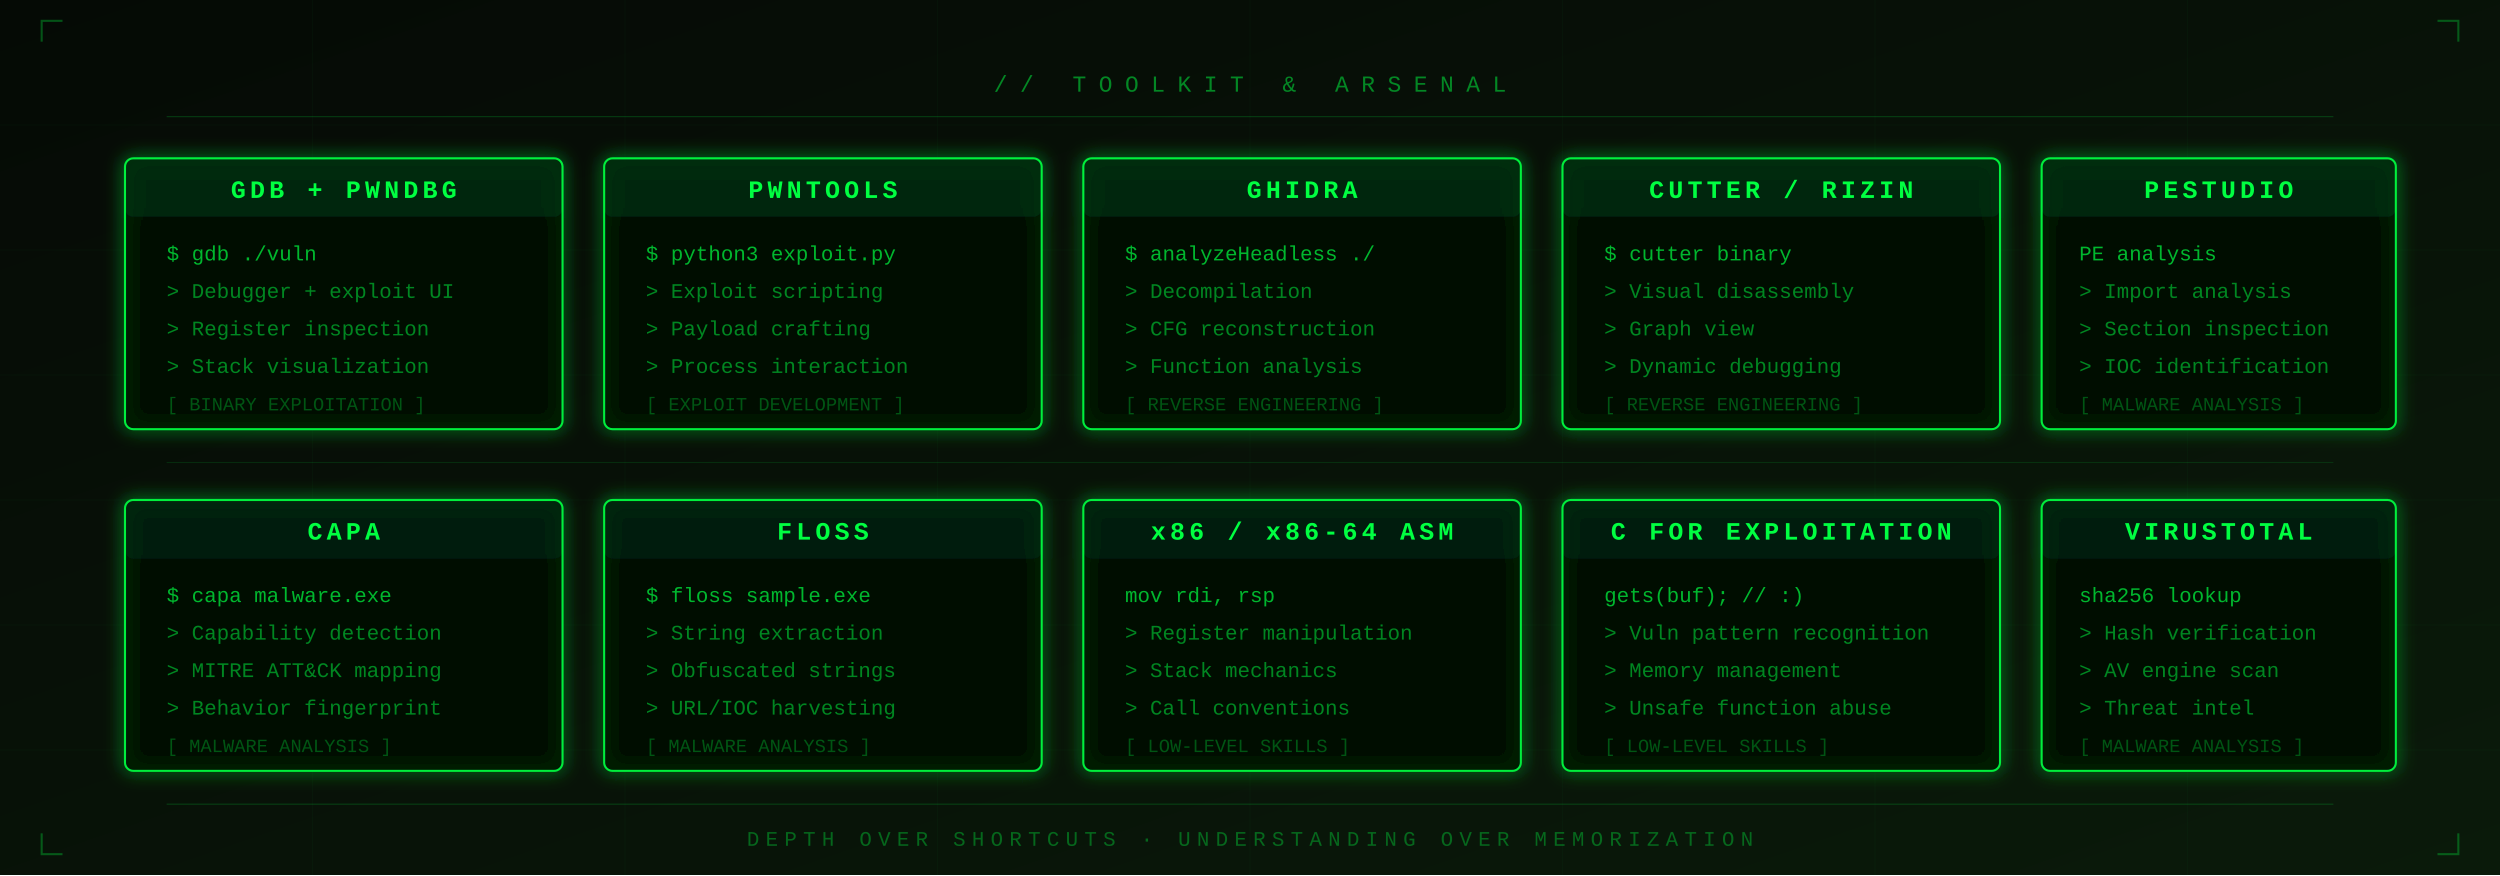
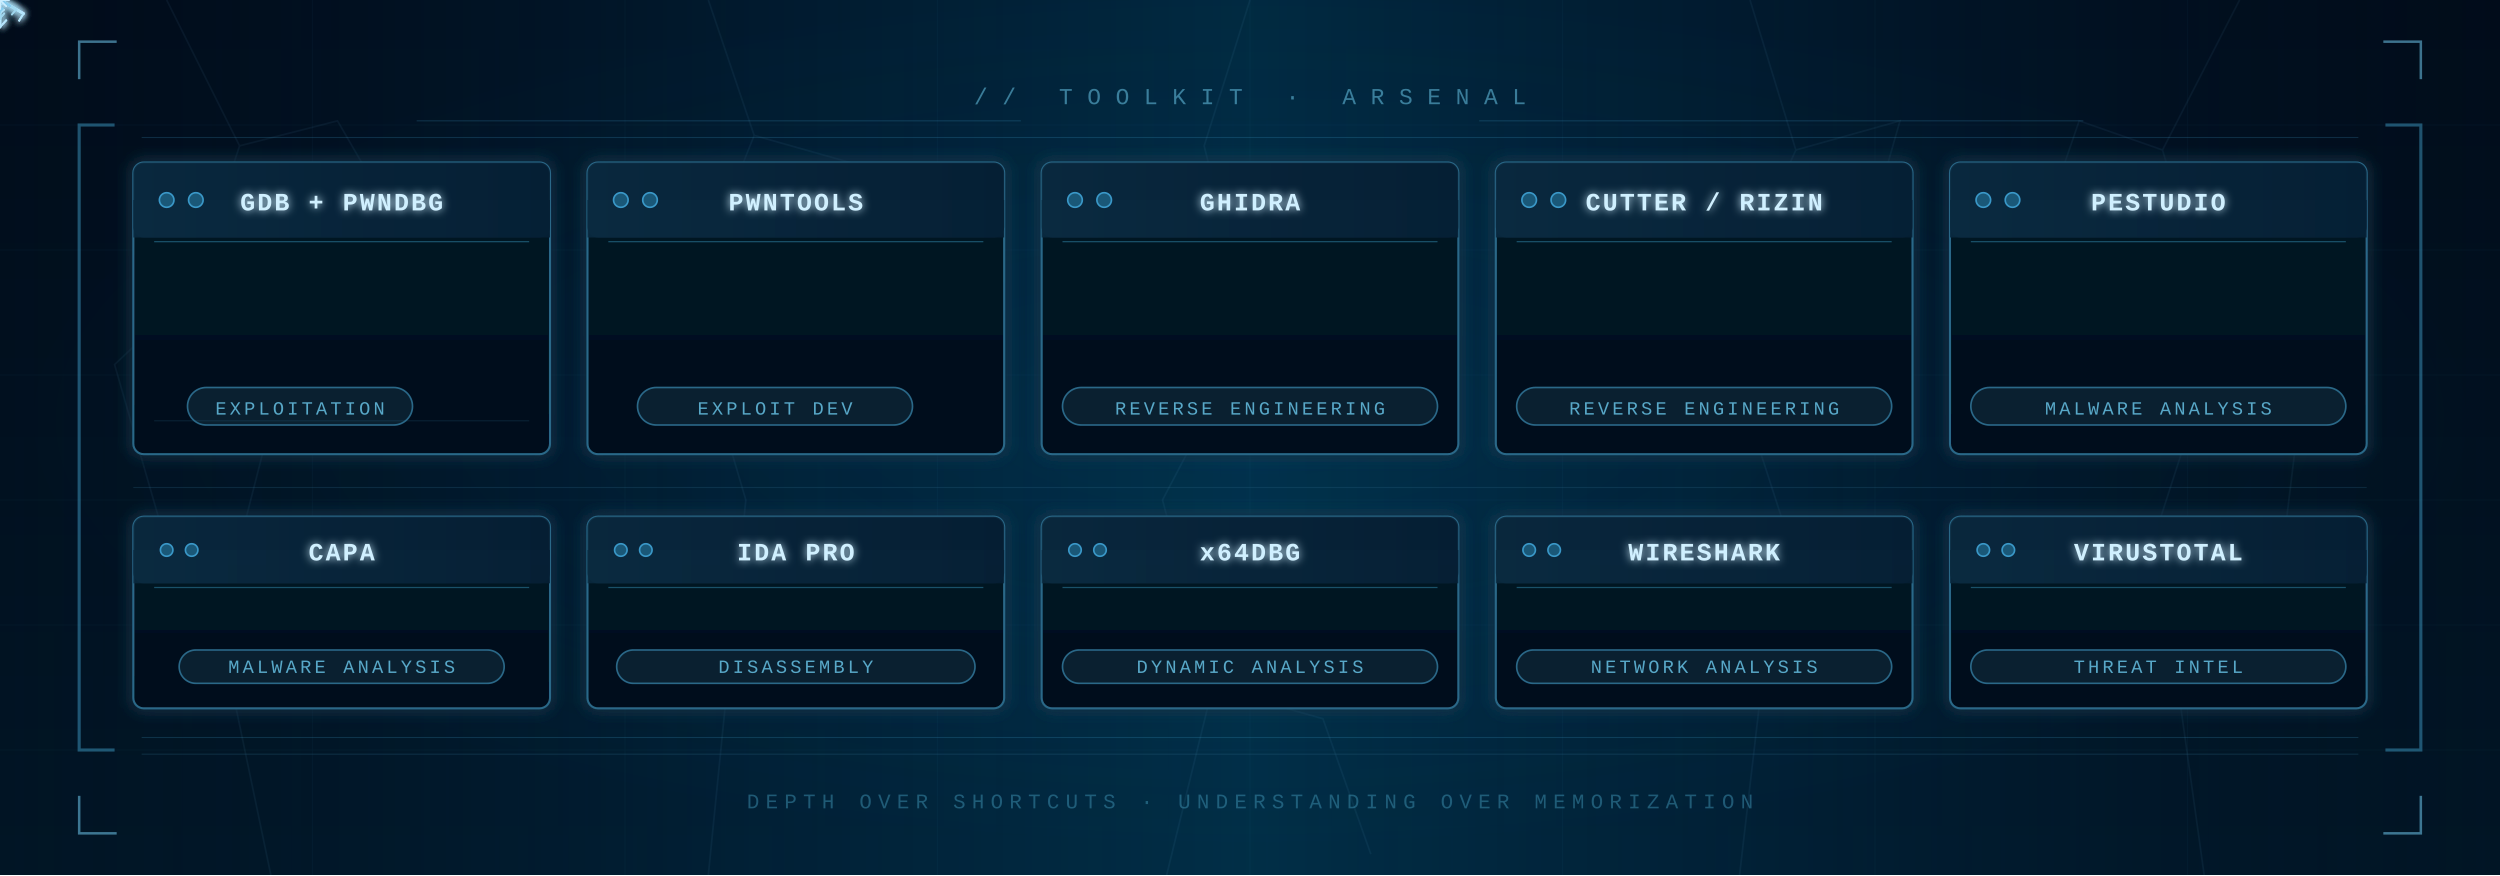
- <svg xmlns="http://www.w3.org/2000/svg" viewBox="0 0 1200 420" width="1200" height="420">
+ <svg xmlns="http://www.w3.org/2000/svg" xmlns:xlink="http://www.w3.org/1999/xlink" viewBox="0 0 1200 420" width="1200" height="420">
  <defs>
-     <linearGradient id="bg2" x1="0%" y1="0%" x2="100%" y2="100%">
-       <stop offset="0%" style="stop-color:#050a05;stop-opacity:1" />
-       <stop offset="100%" style="stop-color:#0a1a0a;stop-opacity:1" />
+     <linearGradient id="bg" x1="0" y1="0" x2="0" y2="1">
+       <stop offset="0%" stop-color="#010c1a" />
+       <stop offset="100%" stop-color="#011525" />
    </linearGradient>
-     <filter id="glow2">
-       <feGaussianBlur stdDeviation="2" result="blur" />
+     <linearGradient id="aurora-h" x1="0" y1="0" x2="1" y2="0">
+       <stop offset="0%" stop-color="#001830" stop-opacity="0" />
+       <stop offset="30%" stop-color="#003a5c" stop-opacity="0.3" />
+       <stop offset="50%" stop-color="#004d70" stop-opacity="0.45" />
+       <stop offset="70%" stop-color="#003a5c" stop-opacity="0.3" />
+       <stop offset="100%" stop-color="#001830" stop-opacity="0" />
+     </linearGradient>
+     <radialGradient id="center-glow" cx="50%" cy="48%" r="50%">
+       <stop offset="0%" stop-color="#0088cc" stop-opacity="0.07" />
+       <stop offset="100%" stop-color="#0088cc" stop-opacity="0" />
+     </radialGradient>
+     <linearGradient id="card-grad" x1="0" y1="0" x2="0" y2="1">
+       <stop offset="0%" stop-color="#051828" stop-opacity="1" />
+       <stop offset="100%" stop-color="#020d1a" stop-opacity="1" />
+     </linearGradient>
+     <linearGradient id="card-header" x1="0" y1="0" x2="1" y2="0">
+       <stop offset="0%" stop-color="#0a2a40" stop-opacity="1" />
+       <stop offset="100%" stop-color="#062035" stop-opacity="1" />
+     </linearGradient>
+     <filter id="glow-flake" x="-80%" y="-80%" width="260%" height="260%">
+       <feGaussianBlur in="SourceGraphic" stdDeviation="1.5" result="blur" />
      <feMerge>
        <feMergeNode in="blur" />
        <feMergeNode in="SourceGraphic" />
      </feMerge>
    </filter>
-     <filter id="boxglow">
-       <feGaussianBlur stdDeviation="4" result="blur" />
+     <filter id="card-glow" x="-8%" y="-8%" width="116%" height="116%">
+       <feGaussianBlur in="SourceGraphic" stdDeviation="3.5" result="blur" />
      <feMerge>
        <feMergeNode in="blur" />
        <feMergeNode in="SourceGraphic" />
      </feMerge>
    </filter>
+     <filter id="title-glow" x="-20%" y="-40%" width="140%" height="180%">
+       <feGaussianBlur in="SourceGraphic" stdDeviation="3" result="blur" />
+       <feMerge>
+         <feMergeNode in="blur" />
+         <feMergeNode in="SourceGraphic" />
+       </feMerge>
+     </filter>
+     <filter id="label-glow" x="-20%" y="-50%" width="140%" height="200%">
+       <feGaussianBlur in="SourceGraphic" stdDeviation="2" result="blur" />
+       <feMerge>
+         <feMergeNode in="blur" />
+         <feMergeNode in="SourceGraphic" />
+       </feMerge>
+     </filter>
+     <clipPath id="clip-canvas">
+       <rect width="1200" height="420" />
+     </clipPath>
+     <g id="flake-lg">
+       <line x1="0" y1="-13" x2="0" y2="13" stroke="#b8e8ff" stroke-width="1.2" stroke-linecap="round" />
+       <line x1="-11.3" y1="-6.5" x2="11.3" y2="6.5" stroke="#b8e8ff" stroke-width="1.2" stroke-linecap="round" />
+       <line x1="11.3" y1="-6.5" x2="-11.3" y2="6.5" stroke="#b8e8ff" stroke-width="1.2" stroke-linecap="round" />
+       <line x1="0" y1="-13" x2="-3.2" y2="-9.5" stroke="#b8e8ff" stroke-width="0.8" />
+       <line x1="0" y1="-13" x2="3.2" y2="-9.5" stroke="#b8e8ff" stroke-width="0.8" />
+       <line x1="0" y1="13" x2="-3.2" y2="9.5" stroke="#b8e8ff" stroke-width="0.8" />
+       <line x1="0" y1="13" x2="3.2" y2="9.5" stroke="#b8e8ff" stroke-width="0.8" />
+       <line x1="-11.3" y1="-6.5" x2="-9" y2="-10.2" stroke="#b8e8ff" stroke-width="0.8" />
+       <line x1="-11.3" y1="-6.5" x2="-7.5" y2="-4.5" stroke="#b8e8ff" stroke-width="0.8" />
+       <line x1="11.3" y1="-6.5" x2="9" y2="-10.2" stroke="#b8e8ff" stroke-width="0.8" />
+       <line x1="11.3" y1="-6.5" x2="7.5" y2="-4.5" stroke="#b8e8ff" stroke-width="0.8" />
+       <line x1="-11.3" y1="6.5" x2="-9" y2="10.2" stroke="#b8e8ff" stroke-width="0.8" />
+       <line x1="-11.3" y1="6.5" x2="-7.5" y2="4.5" stroke="#b8e8ff" stroke-width="0.8" />
+       <line x1="11.3" y1="6.5" x2="9" y2="10.2" stroke="#b8e8ff" stroke-width="0.8" />
+       <line x1="11.3" y1="6.5" x2="7.5" y2="4.5" stroke="#b8e8ff" stroke-width="0.8" />
+       <line x1="0" y1="-6.5" x2="-2.2" y2="-4.5" stroke="#b8e8ff" stroke-width="0.6" />
+       <line x1="0" y1="-6.5" x2="2.2" y2="-4.5" stroke="#b8e8ff" stroke-width="0.6" />
+       <line x1="0" y1="6.5" x2="-2.2" y2="4.5" stroke="#b8e8ff" stroke-width="0.6" />
+       <line x1="0" y1="6.5" x2="2.2" y2="4.5" stroke="#b8e8ff" stroke-width="0.6" />
+       <circle cx="0" cy="0" r="2.2" fill="#dff4ff" stroke="#b8e8ff" stroke-width="0.5" />
+     </g>
+     <g id="flake-md">
+       <line x1="0" y1="-9" x2="0" y2="9" stroke="#a0d8f0" stroke-width="1" stroke-linecap="round" />
+       <line x1="-7.8" y1="-4.5" x2="7.8" y2="4.5" stroke="#a0d8f0" stroke-width="1" stroke-linecap="round" />
+       <line x1="7.8" y1="-4.5" x2="-7.8" y2="4.5" stroke="#a0d8f0" stroke-width="1" stroke-linecap="round" />
+       <line x1="0" y1="-9" x2="-2.2" y2="-6.2" stroke="#a0d8f0" stroke-width="0.7" />
+       <line x1="0" y1="-9" x2="2.2" y2="-6.2" stroke="#a0d8f0" stroke-width="0.7" />
+       <line x1="0" y1="9" x2="-2.2" y2="6.2" stroke="#a0d8f0" stroke-width="0.7" />
+       <line x1="0" y1="9" x2="2.2" y2="6.2" stroke="#a0d8f0" stroke-width="0.7" />
+       <line x1="-7.8" y1="-4.5" x2="-5.5" y2="-7.2" stroke="#a0d8f0" stroke-width="0.7" />
+       <line x1="-7.8" y1="-4.5" x2="-5" y2="-2.5" stroke="#a0d8f0" stroke-width="0.7" />
+       <line x1="7.8" y1="-4.5" x2="5.5" y2="-7.2" stroke="#a0d8f0" stroke-width="0.7" />
+       <line x1="7.8" y1="-4.5" x2="5" y2="-2.5" stroke="#a0d8f0" stroke-width="0.7" />
+       <line x1="-7.8" y1="4.5" x2="-5.5" y2="7.2" stroke="#a0d8f0" stroke-width="0.7" />
+       <line x1="-7.8" y1="4.5" x2="-5" y2="2.5" stroke="#a0d8f0" stroke-width="0.7" />
+       <line x1="7.8" y1="4.5" x2="5.5" y2="7.2" stroke="#a0d8f0" stroke-width="0.7" />
+       <line x1="7.8" y1="4.5" x2="5" y2="2.5" stroke="#a0d8f0" stroke-width="0.7" />
+       <circle cx="0" cy="0" r="1.6" fill="#c8eeff" stroke="#a0d8f0" stroke-width="0.5" />
+     </g>
+     <g id="flake-sm">
+       <line x1="0" y1="-5.5" x2="0" y2="5.5" stroke="#88ccee" stroke-width="0.9" stroke-linecap="round" />
+       <line x1="-4.8" y1="-2.8" x2="4.8" y2="2.8" stroke="#88ccee" stroke-width="0.9" stroke-linecap="round" />
+       <line x1="4.8" y1="-2.8" x2="-4.8" y2="2.8" stroke="#88ccee" stroke-width="0.9" stroke-linecap="round" />
+       <line x1="0" y1="-5.5" x2="-1.5" y2="-3.8" stroke="#88ccee" stroke-width="0.6" />
+       <line x1="0" y1="-5.5" x2="1.5" y2="-3.8" stroke="#88ccee" stroke-width="0.6" />
+       <line x1="0" y1="5.5" x2="-1.5" y2="3.8" stroke="#88ccee" stroke-width="0.6" />
+       <line x1="0" y1="5.5" x2="1.5" y2="3.8" stroke="#88ccee" stroke-width="0.6" />
+       <circle cx="0" cy="0" r="1.1" fill="#b0deff" />
+     </g>
+     <g id="sparkle">
+       <line x1="0" y1="-4.5" x2="0" y2="4.5" stroke="#cceeff" stroke-width="0.8" />
+       <line x1="-4.5" y1="0" x2="4.5" y2="0" stroke="#cceeff" stroke-width="0.8" />
+       <line x1="-3.2" y1="-3.2" x2="3.2" y2="3.2" stroke="#cceeff" stroke-width="0.5" />
+       <line x1="3.2" y1="-3.2" x2="-3.2" y2="3.2" stroke="#cceeff" stroke-width="0.5" />
+     </g>
  </defs>
-   <rect width="1200" height="420" fill="url(#bg2)" />
-   <g stroke="#00ff41" stroke-width="0.3" opacity="0.04">
+   <rect width="1200" height="420" fill="url(#bg)" />
+   <rect width="1200" height="420" fill="url(#aurora-h)">
+     <animate attributeName="opacity" values="0.55;1;0.55" dur="7s" repeatCount="indefinite" />
+   </rect>
+   <rect width="1200" height="420" fill="url(#center-glow)" />
+   <g stroke="#3aa8d8" stroke-width="0.3" opacity="0.055">
    <line x1="0" y1="60" x2="1200" y2="60" />
    <line x1="0" y1="120" x2="1200" y2="120" />
    <line x1="0" y1="180" x2="1200" y2="180" />
    <line x1="0" y1="240" x2="1200" y2="240" />
    <line x1="0" y1="300" x2="1200" y2="300" />
    <line x1="0" y1="360" x2="1200" y2="360" />
    <line x1="150" y1="0" x2="150" y2="420" />
    <line x1="300" y1="0" x2="300" y2="420" />
    <line x1="450" y1="0" x2="450" y2="420" />
    <line x1="600" y1="0" x2="600" y2="420" />
    <line x1="750" y1="0" x2="750" y2="420" />
    <line x1="900" y1="0" x2="900" y2="420" />
    <line x1="1050" y1="0" x2="1050" y2="420" />
  </g>
-   <text x="600" y="44" text-anchor="middle" font-family="'Courier New', monospace" font-size="11" fill="#00ff41" opacity="0.5" letter-spacing="6">// TOOLKIT &amp; ARSENAL</text>
-   <line x1="80" y1="56" x2="1120" y2="56" stroke="#00ff41" stroke-width="0.5" opacity="0.2" />
-   <g filter="url(#boxglow)">
-     <rect x="60" y="76" width="210" height="130" rx="4" fill="#050a05" stroke="#00ff41" stroke-width="1" opacity="0.9" />
-     <rect x="60" y="76" width="210" height="28" rx="4" fill="#00ff41" opacity="0.12" />
-   </g>
-   <text x="165" y="95" text-anchor="middle" font-family="'Courier New', monospace" font-size="12" font-weight="bold" fill="#00ff41" letter-spacing="2">GDB + PWNDBG</text>
-   <text x="80" y="125" font-family="'Courier New', monospace" font-size="10" fill="#00ff41" opacity="0.7">$ gdb ./vuln</text>
-   <text x="80" y="143" font-family="'Courier New', monospace" font-size="10" fill="#00ff41" opacity="0.5">&gt; Debugger + exploit UI</text>
-   <text x="80" y="161" font-family="'Courier New', monospace" font-size="10" fill="#00ff41" opacity="0.5">&gt; Register inspection</text>
-   <text x="80" y="179" font-family="'Courier New', monospace" font-size="10" fill="#00ff41" opacity="0.5">&gt; Stack visualization</text>
-   <text x="80" y="197" font-family="'Courier New', monospace" font-size="9" fill="#00ff41" opacity="0.3">[ BINARY EXPLOITATION ]</text>
-   <g filter="url(#boxglow)">
-     <rect x="290" y="76" width="210" height="130" rx="4" fill="#050a05" stroke="#00ff41" stroke-width="1" opacity="0.9" />
-     <rect x="290" y="76" width="210" height="28" rx="4" fill="#00ff41" opacity="0.12" />
-   </g>
-   <text x="395" y="95" text-anchor="middle" font-family="'Courier New', monospace" font-size="12" font-weight="bold" fill="#00ff41" letter-spacing="2">PWNTOOLS</text>
-   <text x="310" y="125" font-family="'Courier New', monospace" font-size="10" fill="#00ff41" opacity="0.7">$ python3 exploit.py</text>
-   <text x="310" y="143" font-family="'Courier New', monospace" font-size="10" fill="#00ff41" opacity="0.5">&gt; Exploit scripting</text>
-   <text x="310" y="161" font-family="'Courier New', monospace" font-size="10" fill="#00ff41" opacity="0.5">&gt; Payload crafting</text>
-   <text x="310" y="179" font-family="'Courier New', monospace" font-size="10" fill="#00ff41" opacity="0.5">&gt; Process interaction</text>
-   <text x="310" y="197" font-family="'Courier New', monospace" font-size="9" fill="#00ff41" opacity="0.3">[ EXPLOIT DEVELOPMENT ]</text>
-   <g filter="url(#boxglow)">
-     <rect x="520" y="76" width="210" height="130" rx="4" fill="#050a05" stroke="#00ff41" stroke-width="1" opacity="0.9" />
-     <rect x="520" y="76" width="210" height="28" rx="4" fill="#00ff41" opacity="0.12" />
-   </g>
-   <text x="625" y="95" text-anchor="middle" font-family="'Courier New', monospace" font-size="12" font-weight="bold" fill="#00ff41" letter-spacing="2">GHIDRA</text>
-   <text x="540" y="125" font-family="'Courier New', monospace" font-size="10" fill="#00ff41" opacity="0.7">$ analyzeHeadless ./</text>
-   <text x="540" y="143" font-family="'Courier New', monospace" font-size="10" fill="#00ff41" opacity="0.5">&gt; Decompilation</text>
-   <text x="540" y="161" font-family="'Courier New', monospace" font-size="10" fill="#00ff41" opacity="0.5">&gt; CFG reconstruction</text>
-   <text x="540" y="179" font-family="'Courier New', monospace" font-size="10" fill="#00ff41" opacity="0.5">&gt; Function analysis</text>
-   <text x="540" y="197" font-family="'Courier New', monospace" font-size="9" fill="#00ff41" opacity="0.3">[ REVERSE ENGINEERING ]</text>
-   <g filter="url(#boxglow)">
-     <rect x="750" y="76" width="210" height="130" rx="4" fill="#050a05" stroke="#00ff41" stroke-width="1" opacity="0.9" />
-     <rect x="750" y="76" width="210" height="28" rx="4" fill="#00ff41" opacity="0.12" />
-   </g>
-   <text x="855" y="95" text-anchor="middle" font-family="'Courier New', monospace" font-size="12" font-weight="bold" fill="#00ff41" letter-spacing="2">CUTTER / RIZIN</text>
-   <text x="770" y="125" font-family="'Courier New', monospace" font-size="10" fill="#00ff41" opacity="0.7">$ cutter binary</text>
-   <text x="770" y="143" font-family="'Courier New', monospace" font-size="10" fill="#00ff41" opacity="0.5">&gt; Visual disassembly</text>
-   <text x="770" y="161" font-family="'Courier New', monospace" font-size="10" fill="#00ff41" opacity="0.5">&gt; Graph view</text>
-   <text x="770" y="179" font-family="'Courier New', monospace" font-size="10" fill="#00ff41" opacity="0.5">&gt; Dynamic debugging</text>
-   <text x="770" y="197" font-family="'Courier New', monospace" font-size="9" fill="#00ff41" opacity="0.3">[ REVERSE ENGINEERING ]</text>
-   <g filter="url(#boxglow)">
-     <rect x="980" y="76" width="170" height="130" rx="4" fill="#050a05" stroke="#00ff41" stroke-width="1" opacity="0.9" />
-     <rect x="980" y="76" width="170" height="28" rx="4" fill="#00ff41" opacity="0.12" />
-   </g>
-   <text x="1065" y="95" text-anchor="middle" font-family="'Courier New', monospace" font-size="12" font-weight="bold" fill="#00ff41" letter-spacing="2">PESTUDIO</text>
-   <text x="998" y="125" font-family="'Courier New', monospace" font-size="10" fill="#00ff41" opacity="0.7">PE analysis</text>
-   <text x="998" y="143" font-family="'Courier New', monospace" font-size="10" fill="#00ff41" opacity="0.5">&gt; Import analysis</text>
-   <text x="998" y="161" font-family="'Courier New', monospace" font-size="10" fill="#00ff41" opacity="0.5">&gt; Section inspection</text>
-   <text x="998" y="179" font-family="'Courier New', monospace" font-size="10" fill="#00ff41" opacity="0.5">&gt; IOC identification</text>
-   <text x="998" y="197" font-family="'Courier New', monospace" font-size="9" fill="#00ff41" opacity="0.3">[ MALWARE ANALYSIS ]</text>
-   <line x1="80" y1="222" x2="1120" y2="222" stroke="#00ff41" stroke-width="0.5" opacity="0.12" />
-   <g filter="url(#boxglow)">
-     <rect x="60" y="240" width="210" height="130" rx="4" fill="#050a05" stroke="#00ff41" stroke-width="1" opacity="0.9" />
-     <rect x="60" y="240" width="210" height="28" rx="4" fill="#00ff41" opacity="0.08" />
-   </g>
-   <text x="165" y="259" text-anchor="middle" font-family="'Courier New', monospace" font-size="12" font-weight="bold" fill="#00ff41" letter-spacing="2">CAPA</text>
-   <text x="80" y="289" font-family="'Courier New', monospace" font-size="10" fill="#00ff41" opacity="0.7">$ capa malware.exe</text>
-   <text x="80" y="307" font-family="'Courier New', monospace" font-size="10" fill="#00ff41" opacity="0.5">&gt; Capability detection</text>
-   <text x="80" y="325" font-family="'Courier New', monospace" font-size="10" fill="#00ff41" opacity="0.5">&gt; MITRE ATT&amp;CK mapping</text>
-   <text x="80" y="343" font-family="'Courier New', monospace" font-size="10" fill="#00ff41" opacity="0.5">&gt; Behavior fingerprint</text>
-   <text x="80" y="361" font-family="'Courier New', monospace" font-size="9" fill="#00ff41" opacity="0.3">[ MALWARE ANALYSIS ]</text>
-   <g filter="url(#boxglow)">
-     <rect x="290" y="240" width="210" height="130" rx="4" fill="#050a05" stroke="#00ff41" stroke-width="1" opacity="0.9" />
-     <rect x="290" y="240" width="210" height="28" rx="4" fill="#00ff41" opacity="0.08" />
-   </g>
-   <text x="395" y="259" text-anchor="middle" font-family="'Courier New', monospace" font-size="12" font-weight="bold" fill="#00ff41" letter-spacing="2">FLOSS</text>
-   <text x="310" y="289" font-family="'Courier New', monospace" font-size="10" fill="#00ff41" opacity="0.7">$ floss sample.exe</text>
-   <text x="310" y="307" font-family="'Courier New', monospace" font-size="10" fill="#00ff41" opacity="0.5">&gt; String extraction</text>
-   <text x="310" y="325" font-family="'Courier New', monospace" font-size="10" fill="#00ff41" opacity="0.5">&gt; Obfuscated strings</text>
-   <text x="310" y="343" font-family="'Courier New', monospace" font-size="10" fill="#00ff41" opacity="0.5">&gt; URL/IOC harvesting</text>
-   <text x="310" y="361" font-family="'Courier New', monospace" font-size="9" fill="#00ff41" opacity="0.3">[ MALWARE ANALYSIS ]</text>
-   <g filter="url(#boxglow)">
-     <rect x="520" y="240" width="210" height="130" rx="4" fill="#050a05" stroke="#00ff41" stroke-width="1" opacity="0.9" />
-     <rect x="520" y="240" width="210" height="28" rx="4" fill="#00ff41" opacity="0.08" />
-   </g>
-   <text x="625" y="259" text-anchor="middle" font-family="'Courier New', monospace" font-size="12" font-weight="bold" fill="#00ff41" letter-spacing="2">x86 / x86-64 ASM</text>
-   <text x="540" y="289" font-family="'Courier New', monospace" font-size="10" fill="#00ff41" opacity="0.7">mov rdi, rsp</text>
-   <text x="540" y="307" font-family="'Courier New', monospace" font-size="10" fill="#00ff41" opacity="0.5">&gt; Register manipulation</text>
-   <text x="540" y="325" font-family="'Courier New', monospace" font-size="10" fill="#00ff41" opacity="0.5">&gt; Stack mechanics</text>
-   <text x="540" y="343" font-family="'Courier New', monospace" font-size="10" fill="#00ff41" opacity="0.5">&gt; Call conventions</text>
-   <text x="540" y="361" font-family="'Courier New', monospace" font-size="9" fill="#00ff41" opacity="0.3">[ LOW-LEVEL SKILLS ]</text>
-   <g filter="url(#boxglow)">
-     <rect x="750" y="240" width="210" height="130" rx="4" fill="#050a05" stroke="#00ff41" stroke-width="1" opacity="0.9" />
-     <rect x="750" y="240" width="210" height="28" rx="4" fill="#00ff41" opacity="0.08" />
-   </g>
-   <text x="855" y="259" text-anchor="middle" font-family="'Courier New', monospace" font-size="12" font-weight="bold" fill="#00ff41" letter-spacing="2">C FOR EXPLOITATION</text>
-   <text x="770" y="289" font-family="'Courier New', monospace" font-size="10" fill="#00ff41" opacity="0.7">gets(buf); // :)</text>
-   <text x="770" y="307" font-family="'Courier New', monospace" font-size="10" fill="#00ff41" opacity="0.5">&gt; Vuln pattern recognition</text>
-   <text x="770" y="325" font-family="'Courier New', monospace" font-size="10" fill="#00ff41" opacity="0.5">&gt; Memory management</text>
-   <text x="770" y="343" font-family="'Courier New', monospace" font-size="10" fill="#00ff41" opacity="0.5">&gt; Unsafe function abuse</text>
-   <text x="770" y="361" font-family="'Courier New', monospace" font-size="9" fill="#00ff41" opacity="0.3">[ LOW-LEVEL SKILLS ]</text>
-   <g filter="url(#boxglow)">
-     <rect x="980" y="240" width="170" height="130" rx="4" fill="#050a05" stroke="#00ff41" stroke-width="1" opacity="0.9" />
-     <rect x="980" y="240" width="170" height="28" rx="4" fill="#00ff41" opacity="0.08" />
-   </g>
-   <text x="1065" y="259" text-anchor="middle" font-family="'Courier New', monospace" font-size="12" font-weight="bold" fill="#00ff41" letter-spacing="2">VIRUSTOTAL</text>
-   <text x="998" y="289" font-family="'Courier New', monospace" font-size="10" fill="#00ff41" opacity="0.7">sha256 lookup</text>
-   <text x="998" y="307" font-family="'Courier New', monospace" font-size="10" fill="#00ff41" opacity="0.5">&gt; Hash verification</text>
-   <text x="998" y="325" font-family="'Courier New', monospace" font-size="10" fill="#00ff41" opacity="0.5">&gt; AV engine scan</text>
-   <text x="998" y="343" font-family="'Courier New', monospace" font-size="10" fill="#00ff41" opacity="0.5">&gt; Threat intel</text>
-   <text x="998" y="361" font-family="'Courier New', monospace" font-size="9" fill="#00ff41" opacity="0.3">[ MALWARE ANALYSIS ]</text>
-   <line x1="80" y1="386" x2="1120" y2="386" stroke="#00ff41" stroke-width="0.5" opacity="0.2" />
-   <text x="600" y="406" text-anchor="middle" font-family="'Courier New', monospace" font-size="10" fill="#00ff41" opacity="0.35" letter-spacing="3">DEPTH OVER SHORTCUTS  ·  UNDERSTANDING OVER MEMORIZATION</text>
-   <g stroke="#00ff41" stroke-width="1" fill="none" opacity="0.3">
-     <polyline points="20,20 20,10 30,10" />
-     <polyline points="1180,20 1180,10 1170,10" />
-     <polyline points="20,400 20,410 30,410" />
-     <polyline points="1180,400 1180,410 1170,410" />
-   </g>
+   <g stroke="#78d0ff" stroke-width="0.8" fill="none" opacity="0.06" clip-path="url(#clip-canvas)">
+     <polyline points="80,0 115,70 92,140 128,210 105,300 130,420" />
+     <polyline points="115,70 162,58 195,115" />
+     <polyline points="92,140 55,175 78,255" />
+     <polyline points="340,0 362,65 330,145 358,240 340,420" />
+     <polyline points="362,65 415,80 398,148" />
+     <polyline points="560,420 582,330 558,240 600,160 578,70 600,0" />
+     <polyline points="582,330 635,345 658,410" />
+     <polyline points="840,0 862,72 825,155 855,248 835,420" />
+     <polyline points="862,72 912,58 892,128" />
+     <polyline points="1075,0 1038,72 1065,162 1035,255 1058,420" />
+     <polyline points="1038,72 998,58 975,125" />
+     <polyline points="1065,162 1105,188 1095,270" />
+   </g>
+   <g clip-path="url(#clip-canvas)">
+     <g opacity="0.52" filter="url(#glow-flake)">
+       <g>
+         <animateTransform attributeName="transform" type="translate" values="58,-30; 58,450" dur="8s" begin="0s" repeatCount="indefinite" />
+         <g>
+           <animateTransform attributeName="transform" type="rotate" values="0;360" dur="8s" repeatCount="indefinite" />
+           <use xlink:href="#flake-lg" />
+         </g>
+       </g>
+     </g>
+     <g opacity="0.42" filter="url(#glow-flake)">
+       <g>
+         <animateTransform attributeName="transform" type="translate" values="185,-30; 185,450" dur="10s" begin="-3.5s" repeatCount="indefinite" />
+         <g>
+           <animateTransform attributeName="transform" type="rotate" values="0;-360" dur="10s" repeatCount="indefinite" />
+           <use xlink:href="#flake-lg" />
+         </g>
+       </g>
+     </g>
+     <g opacity="0.58" filter="url(#glow-flake)">
+       <g>
+         <animateTransform attributeName="transform" type="translate" values="360,-30; 360,450" dur="9s" begin="-1.8s" repeatCount="indefinite" />
+         <g>
+           <animateTransform attributeName="transform" type="rotate" values="0;360" dur="9s" repeatCount="indefinite" />
+           <use xlink:href="#flake-lg" />
+         </g>
+       </g>
+     </g>
+     <g opacity="0.38" filter="url(#glow-flake)">
+       <g>
+         <animateTransform attributeName="transform" type="translate" values="500,-30; 500,450" dur="12s" begin="-6s" repeatCount="indefinite" />
+         <g>
+           <animateTransform attributeName="transform" type="rotate" values="0;-360" dur="12s" repeatCount="indefinite" />
+           <use xlink:href="#flake-lg" />
+         </g>
+       </g>
+     </g>
+     <g opacity="0.5" filter="url(#glow-flake)">
+       <g>
+         <animateTransform attributeName="transform" type="translate" values="695,-30; 695,450" dur="11s" begin="-2.5s" repeatCount="indefinite" />
+         <g>
+           <animateTransform attributeName="transform" type="rotate" values="0;360" dur="11s" repeatCount="indefinite" />
+           <use xlink:href="#flake-lg" />
+         </g>
+       </g>
+     </g>
+     <g opacity="0.46" filter="url(#glow-flake)">
+       <g>
+         <animateTransform attributeName="transform" type="translate" values="870,-30; 870,450" dur="9.5s" begin="-4.5s" repeatCount="indefinite" />
+         <g>
+           <animateTransform attributeName="transform" type="rotate" values="0;-360" dur="9.5s" repeatCount="indefinite" />
+           <use xlink:href="#flake-lg" />
+         </g>
+       </g>
+     </g>
+     <g opacity="0.54" filter="url(#glow-flake)">
+       <g>
+         <animateTransform attributeName="transform" type="translate" values="1025,-30; 1025,450" dur="10.5s" begin="-7s" repeatCount="indefinite" />
+         <g>
+           <animateTransform attributeName="transform" type="rotate" values="0;360" dur="10.5s" repeatCount="indefinite" />
+           <use xlink:href="#flake-lg" />
+         </g>
+       </g>
+     </g>
+     <g opacity="0.36" filter="url(#glow-flake)">
+       <g>
+         <animateTransform attributeName="transform" type="translate" values="1148,-30; 1148,450" dur="8.5s" begin="-1.2s" repeatCount="indefinite" />
+         <g>
+           <animateTransform attributeName="transform" type="rotate" values="0;-360" dur="8.5s" repeatCount="indefinite" />
+           <use xlink:href="#flake-lg" />
+         </g>
+       </g>
+     </g>
+     <g opacity="0.48" filter="url(#glow-flake)">
+       <g>
+         <animateTransform attributeName="transform" type="translate" values="120,-22; 120,442" dur="7s" begin="-0.5s" repeatCount="indefinite" />
+         <g>
+           <animateTransform attributeName="transform" type="rotate" values="0;360" dur="7s" repeatCount="indefinite" />
+           <use xlink:href="#flake-md" />
+         </g>
+       </g>
+     </g>
+     <g opacity="0.4" filter="url(#glow-flake)">
+       <g>
+         <animateTransform attributeName="transform" type="translate" values="278,-22; 278,442" dur="9s" begin="-4s" repeatCount="indefinite" />
+         <g>
+           <animateTransform attributeName="transform" type="rotate" values="0;-360" dur="9s" repeatCount="indefinite" />
+           <use xlink:href="#flake-md" />
+         </g>
+       </g>
+     </g>
+     <g opacity="0.54" filter="url(#glow-flake)">
+       <g>
+         <animateTransform attributeName="transform" type="translate" values="435,-22; 435,442" dur="7.8s" begin="-2.2s" repeatCount="indefinite" />
+         <g>
+           <animateTransform attributeName="transform" type="rotate" values="0;360" dur="7.8s" repeatCount="indefinite" />
+           <use xlink:href="#flake-md" />
+         </g>
+       </g>
+     </g>
+     <g opacity="0.36" filter="url(#glow-flake)">
+       <g>
+         <animateTransform attributeName="transform" type="translate" values="618,-22; 618,442" dur="10s" begin="-8s" repeatCount="indefinite" />
+         <g>
+           <animateTransform attributeName="transform" type="rotate" values="0;-360" dur="10s" repeatCount="indefinite" />
+           <use xlink:href="#flake-md" />
+         </g>
+       </g>
+     </g>
+     <g opacity="0.49" filter="url(#glow-flake)">
+       <g>
+         <animateTransform attributeName="transform" type="translate" values="780,-22; 780,442" dur="7.2s" begin="-3.2s" repeatCount="indefinite" />
+         <g>
+           <animateTransform attributeName="transform" type="rotate" values="0;360" dur="7.2s" repeatCount="indefinite" />
+           <use xlink:href="#flake-md" />
+         </g>
+       </g>
+     </g>
+     <g opacity="0.44" filter="url(#glow-flake)">
+       <g>
+         <animateTransform attributeName="transform" type="translate" values="948,-22; 948,442" dur="8.6s" begin="-5.5s" repeatCount="indefinite" />
+         <g>
+           <animateTransform attributeName="transform" type="rotate" values="0;-360" dur="8.6s" repeatCount="indefinite" />
+           <use xlink:href="#flake-md" />
+         </g>
+       </g>
+     </g>
+     <g opacity="0.5" filter="url(#glow-flake)">
+       <g>
+         <animateTransform attributeName="transform" type="translate" values="1102,-22; 1102,442" dur="9.2s" begin="-2s" repeatCount="indefinite" />
+         <g>
+           <animateTransform attributeName="transform" type="rotate" values="0;360" dur="9.2s" repeatCount="indefinite" />
+           <use xlink:href="#flake-md" />
+         </g>
+       </g>
+     </g>
+     <g opacity="0.58">
+       <g>
+         <animateTransform attributeName="transform" type="translate" values="42,-14;42,434" dur="5.5s" begin="0s" repeatCount="indefinite" />
+         <g>
+           <animateTransform attributeName="transform" type="rotate" values="0;360" dur="5.5s" repeatCount="indefinite" />
+           <use xlink:href="#flake-sm" />
+         </g>
+       </g>
+     </g>
+     <g opacity="0.48">
+       <g>
+         <animateTransform attributeName="transform" type="translate" values="162,-14;162,434" dur="6.2s" begin="-1.1s" repeatCount="indefinite" />
+         <g>
+           <animateTransform attributeName="transform" type="rotate" values="0;-360" dur="6.2s" repeatCount="indefinite" />
+           <use xlink:href="#flake-sm" />
+         </g>
+       </g>
+     </g>
+     <g opacity="0.44">
+       <g>
+         <animateTransform attributeName="transform" type="translate" values="245,-14;245,434" dur="5.8s" begin="-2.8s" repeatCount="indefinite" />
+         <g>
+           <animateTransform attributeName="transform" type="rotate" values="0;360" dur="5.8s" repeatCount="indefinite" />
+           <use xlink:href="#flake-sm" />
+         </g>
+       </g>
+     </g>
+     <g opacity="0.53">
+       <g>
+         <animateTransform attributeName="transform" type="translate" values="388,-14;388,434" dur="7.4s" begin="-0.9s" repeatCount="indefinite" />
+         <g>
+           <animateTransform attributeName="transform" type="rotate" values="0;-360" dur="7.4s" repeatCount="indefinite" />
+           <use xlink:href="#flake-sm" />
+         </g>
+       </g>
+     </g>
+     <g opacity="0.38">
+       <g>
+         <animateTransform attributeName="transform" type="translate" values="468,-14;468,434" dur="6.8s" begin="-3.8s" repeatCount="indefinite" />
+         <g>
+           <animateTransform attributeName="transform" type="rotate" values="0;360" dur="6.8s" repeatCount="indefinite" />
+           <use xlink:href="#flake-sm" />
+         </g>
+       </g>
+     </g>
+     <g opacity="0.6">
+       <g>
+         <animateTransform attributeName="transform" type="translate" values="540,-14;540,434" dur="6s" begin="-1.6s" repeatCount="indefinite" />
+         <g>
+           <animateTransform attributeName="transform" type="rotate" values="0;-360" dur="6s" repeatCount="indefinite" />
+           <use xlink:href="#flake-sm" />
+         </g>
+       </g>
+     </g>
+     <g opacity="0.46">
+       <g>
+         <animateTransform attributeName="transform" type="translate" values="660,-14;660,434" dur="7.8s" begin="-4.5s" repeatCount="indefinite" />
+         <g>
+           <animateTransform attributeName="transform" type="rotate" values="0;360" dur="7.8s" repeatCount="indefinite" />
+           <use xlink:href="#flake-sm" />
+         </g>
+       </g>
+     </g>
+     <g opacity="0.51">
+       <g>
+         <animateTransform attributeName="transform" type="translate" values="742,-14;742,434" dur="6.5s" begin="-2.4s" repeatCount="indefinite" />
+         <g>
+           <animateTransform attributeName="transform" type="rotate" values="0;-360" dur="6.5s" repeatCount="indefinite" />
+           <use xlink:href="#flake-sm" />
+         </g>
+       </g>
+     </g>
+     <g opacity="0.43">
+       <g>
+         <animateTransform attributeName="transform" type="translate" values="820,-14;820,434" dur="5.4s" begin="-0.4s" repeatCount="indefinite" />
+         <g>
+           <animateTransform attributeName="transform" type="rotate" values="0;360" dur="5.4s" repeatCount="indefinite" />
+           <use xlink:href="#flake-sm" />
+         </g>
+       </g>
+     </g>
+     <g opacity="0.56">
+       <g>
+         <animateTransform attributeName="transform" type="translate" values="902,-14;902,434" dur="8.2s" begin="-6s" repeatCount="indefinite" />
+         <g>
+           <animateTransform attributeName="transform" type="rotate" values="0;-360" dur="8.2s" repeatCount="indefinite" />
+           <use xlink:href="#flake-sm" />
+         </g>
+       </g>
+     </g>
+     <g opacity="0.42">
+       <g>
+         <animateTransform attributeName="transform" type="translate" values="982,-14;982,434" dur="7s" begin="-3.3s" repeatCount="indefinite" />
+         <g>
+           <animateTransform attributeName="transform" type="rotate" values="0;360" dur="7s" repeatCount="indefinite" />
+           <use xlink:href="#flake-sm" />
+         </g>
+       </g>
+     </g>
+     <g opacity="0.58">
+       <g>
+         <animateTransform attributeName="transform" type="translate" values="1060,-14;1060,434" dur="5.6s" begin="-1.4s" repeatCount="indefinite" />
+         <g>
+           <animateTransform attributeName="transform" type="rotate" values="0;-360" dur="5.6s" repeatCount="indefinite" />
+           <use xlink:href="#flake-sm" />
+         </g>
+       </g>
+     </g>
+     <g opacity="0.45">
+       <g>
+         <animateTransform attributeName="transform" type="translate" values="1138,-14;1138,434" dur="7.6s" begin="-7s" repeatCount="indefinite" />
+         <g>
+           <animateTransform attributeName="transform" type="rotate" values="0;360" dur="7.6s" repeatCount="indefinite" />
+           <use xlink:href="#flake-sm" />
+         </g>
+       </g>
+     </g>
+     <g opacity="0.5">
+       <g>
+         <animateTransform attributeName="transform" type="translate" values="1178,-14;1178,434" dur="6.6s" begin="-2.9s" repeatCount="indefinite" />
+         <g>
+           <animateTransform attributeName="transform" type="rotate" values="0;-360" dur="6.6s" repeatCount="indefinite" />
+           <use xlink:href="#flake-sm" />
+         </g>
+       </g>
+     </g>
+     <g opacity="0.52">
+       <g>
+         <animateTransform attributeName="transform" type="translate" values="98,-10;98,430" dur="4.2s" begin="-0.8s" repeatCount="indefinite" />
+         <use xlink:href="#sparkle" />
+       </g>
+     </g>
+     <g opacity="0.43">
+       <g>
+         <animateTransform attributeName="transform" type="translate" values="218,-10;218,430" dur="5.2s" begin="-2.2s" repeatCount="indefinite" />
+         <use xlink:href="#sparkle" />
+       </g>
+     </g>
+     <g opacity="0.58">
+       <g>
+         <animateTransform attributeName="transform" type="translate" values="415,-10;415,430" dur="4.7s" begin="-1.1s" repeatCount="indefinite" />
+         <use xlink:href="#sparkle" />
+       </g>
+     </g>
+     <g opacity="0.38">
+       <g>
+         <animateTransform attributeName="transform" type="translate" values="578,-10;578,430" dur="6.2s" begin="-3.8s" repeatCount="indefinite" />
+         <use xlink:href="#sparkle" />
+       </g>
+     </g>
+     <g opacity="0.49">
+       <g>
+         <animateTransform attributeName="transform" type="translate" values="685,-10;685,430" dur="5.6s" begin="-2s" repeatCount="indefinite" />
+         <use xlink:href="#sparkle" />
+       </g>
+     </g>
+     <g opacity="0.54">
+       <g>
+         <animateTransform attributeName="transform" type="translate" values="798,-10;798,430" dur="4.4s" begin="-0.6s" repeatCount="indefinite" />
+         <use xlink:href="#sparkle" />
+       </g>
+     </g>
+     <g opacity="0.44">
+       <g>
+         <animateTransform attributeName="transform" type="translate" values="928,-10;928,430" dur="6s" begin="-4.5s" repeatCount="indefinite" />
+         <use xlink:href="#sparkle" />
+       </g>
+     </g>
+     <g opacity="0.48">
+       <g>
+         <animateTransform attributeName="transform" type="translate" values="1082,-10;1082,430" dur="5s" begin="-2.7s" repeatCount="indefinite" />
+         <use xlink:href="#sparkle" />
+       </g>
+     </g>
+     <g opacity="0.4">
+       <g>
+         <animateTransform attributeName="transform" type="translate" values="1165,-10;1165,430" dur="5.4s" begin="-1.5s" repeatCount="indefinite" />
+         <use xlink:href="#sparkle" />
+       </g>
+     </g>
+   </g>
+   <line x1="0" y1="1" x2="1200" y2="1" stroke="url(#aurora-h)" stroke-width="2">
+     <animate attributeName="opacity" values="0.3;1;0.3" dur="3.5s" repeatCount="indefinite" />
+   </line>
+   <line x1="0" y1="419" x2="1200" y2="419" stroke="url(#aurora-h)" stroke-width="2">
+     <animate attributeName="opacity" values="0.3;1;0.3" dur="3.5s" begin="-1.75s" repeatCount="indefinite" />
+   </line>
+   <g stroke="#4ab8e8" stroke-width="1.5" fill="none" opacity="0.4">
+     <polyline points="55,60 38,60 38,360 55,360" />
+     <polyline points="1145,60 1162,60 1162,360 1145,360" />
+   </g>
+   <line x1="68" y1="66" x2="1132" y2="66" stroke="#4ab8e8" stroke-width="0.5" opacity="0.18" />
+   <line x1="68" y1="354" x2="1132" y2="354" stroke="#4ab8e8" stroke-width="0.5" opacity="0.18" />
+   <g stroke="#78d8ff" stroke-width="1.2" fill="none" opacity="0.5">
+     <polyline points="38,38 38,20 56,20" />
+     <polyline points="1162,38 1162,20 1144,20" />
+     <polyline points="38,382 38,400 56,400" />
+     <polyline points="1162,382 1162,400 1144,400" />
+   </g>
+   <text x="600" y="50" text-anchor="middle" font-family="'Courier New', Courier, monospace" font-size="11" fill="#60b8d8" letter-spacing="7" opacity="0.6">// TOOLKIT · ARSENAL</text>
+   <line x1="200" y1="58" x2="490" y2="58" stroke="#4ab8e8" stroke-width="0.5" opacity="0.2" />
+   <line x1="710" y1="58" x2="1000" y2="58" stroke="#4ab8e8" stroke-width="0.5" opacity="0.2" />
+   <g filter="url(#card-glow)">
+     <rect x="64" y="78" width="200" height="140" rx="5" fill="url(#card-grad)" stroke="#2a6888" stroke-width="1" />
+   </g>
+   <rect x="64" y="78" width="200" height="36" rx="5" fill="url(#card-header)" opacity="0.9" />
+   <rect x="64" y="96" width="200" height="18" fill="url(#card-header)" opacity="0.9" />
+   <circle cx="80" cy="96" r="3.5" fill="#1a5878" stroke="#3a98c8" stroke-width="0.8" />
+   <circle cx="94" cy="96" r="3.5" fill="#1a5878" stroke="#3a98c8" stroke-width="0.8" />
+   <text x="164" y="101" text-anchor="middle" font-family="'Courier New', Courier, monospace" font-size="12" font-weight="bold" fill="#d0f0ff" letter-spacing="1" filter="url(#label-glow)">GDB + PWNDBG</text>
+   <line x1="74" y1="116" x2="254" y2="116" stroke="#2a7898" stroke-width="0.6" opacity="0.6" />
+   <rect x="90" y="186" width="108" height="18" rx="9" fill="#0a2030" stroke="#2a6888" stroke-width="0.8" />
+   <text x="144" y="199" text-anchor="middle" font-family="'Courier New', Courier, monospace" font-size="9" fill="#58a8c8" letter-spacing="1.5">EXPLOITATION</text>
+   <line x1="74" y1="202" x2="254" y2="202" stroke="#2a6888" stroke-width="0.4" opacity="0.3" />
+   <g filter="url(#card-glow)">
+     <rect x="282" y="78" width="200" height="140" rx="5" fill="url(#card-grad)" stroke="#2a6888" stroke-width="1" />
+   </g>
+   <rect x="282" y="78" width="200" height="36" rx="5" fill="url(#card-header)" opacity="0.9" />
+   <rect x="282" y="96" width="200" height="18" fill="url(#card-header)" opacity="0.9" />
+   <circle cx="298" cy="96" r="3.5" fill="#1a5878" stroke="#3a98c8" stroke-width="0.8" />
+   <circle cx="312" cy="96" r="3.5" fill="#1a5878" stroke="#3a98c8" stroke-width="0.8" />
+   <text x="382" y="101" text-anchor="middle" font-family="'Courier New', Courier, monospace" font-size="12" font-weight="bold" fill="#d0f0ff" letter-spacing="1" filter="url(#label-glow)">PWNTOOLS</text>
+   <line x1="292" y1="116" x2="472" y2="116" stroke="#2a7898" stroke-width="0.6" opacity="0.6" />
+   <rect x="306" y="186" width="132" height="18" rx="9" fill="#0a2030" stroke="#2a6888" stroke-width="0.8" />
+   <text x="372" y="199" text-anchor="middle" font-family="'Courier New', Courier, monospace" font-size="9" fill="#58a8c8" letter-spacing="1.5">EXPLOIT DEV</text>
+   <g filter="url(#card-glow)">
+     <rect x="500" y="78" width="200" height="140" rx="5" fill="url(#card-grad)" stroke="#2a6888" stroke-width="1" />
+   </g>
+   <rect x="500" y="78" width="200" height="36" rx="5" fill="url(#card-header)" opacity="0.9" />
+   <rect x="500" y="96" width="200" height="18" fill="url(#card-header)" opacity="0.9" />
+   <circle cx="516" cy="96" r="3.5" fill="#1a5878" stroke="#3a98c8" stroke-width="0.8" />
+   <circle cx="530" cy="96" r="3.5" fill="#1a5878" stroke="#3a98c8" stroke-width="0.8" />
+   <text x="600" y="101" text-anchor="middle" font-family="'Courier New', Courier, monospace" font-size="12" font-weight="bold" fill="#d0f0ff" letter-spacing="1" filter="url(#label-glow)">GHIDRA</text>
+   <line x1="510" y1="116" x2="690" y2="116" stroke="#2a7898" stroke-width="0.6" opacity="0.6" />
+   <rect x="510" y="186" width="180" height="18" rx="9" fill="#0a2030" stroke="#2a6888" stroke-width="0.8" />
+   <text x="600" y="199" text-anchor="middle" font-family="'Courier New', Courier, monospace" font-size="9" fill="#58a8c8" letter-spacing="1.5">REVERSE ENGINEERING</text>
+   <g filter="url(#card-glow)">
+     <rect x="718" y="78" width="200" height="140" rx="5" fill="url(#card-grad)" stroke="#2a6888" stroke-width="1" />
+   </g>
+   <rect x="718" y="78" width="200" height="36" rx="5" fill="url(#card-header)" opacity="0.9" />
+   <rect x="718" y="96" width="200" height="18" fill="url(#card-header)" opacity="0.9" />
+   <circle cx="734" cy="96" r="3.5" fill="#1a5878" stroke="#3a98c8" stroke-width="0.8" />
+   <circle cx="748" cy="96" r="3.5" fill="#1a5878" stroke="#3a98c8" stroke-width="0.8" />
+   <text x="818" y="101" text-anchor="middle" font-family="'Courier New', Courier, monospace" font-size="12" font-weight="bold" fill="#d0f0ff" letter-spacing="1" filter="url(#label-glow)">CUTTER / RIZIN</text>
+   <line x1="728" y1="116" x2="908" y2="116" stroke="#2a7898" stroke-width="0.6" opacity="0.6" />
+   <rect x="728" y="186" width="180" height="18" rx="9" fill="#0a2030" stroke="#2a6888" stroke-width="0.8" />
+   <text x="818" y="199" text-anchor="middle" font-family="'Courier New', Courier, monospace" font-size="9" fill="#58a8c8" letter-spacing="1.5">REVERSE ENGINEERING</text>
+   <g filter="url(#card-glow)">
+     <rect x="936" y="78" width="200" height="140" rx="5" fill="url(#card-grad)" stroke="#2a6888" stroke-width="1" />
+   </g>
+   <rect x="936" y="78" width="200" height="36" rx="5" fill="url(#card-header)" opacity="0.9" />
+   <rect x="936" y="96" width="200" height="18" fill="url(#card-header)" opacity="0.9" />
+   <circle cx="952" cy="96" r="3.5" fill="#1a5878" stroke="#3a98c8" stroke-width="0.8" />
+   <circle cx="966" cy="96" r="3.5" fill="#1a5878" stroke="#3a98c8" stroke-width="0.8" />
+   <text x="1036" y="101" text-anchor="middle" font-family="'Courier New', Courier, monospace" font-size="12" font-weight="bold" fill="#d0f0ff" letter-spacing="1" filter="url(#label-glow)">PESTUDIO</text>
+   <line x1="946" y1="116" x2="1126" y2="116" stroke="#2a7898" stroke-width="0.6" opacity="0.6" />
+   <rect x="946" y="186" width="180" height="18" rx="9" fill="#0a2030" stroke="#2a6888" stroke-width="0.8" />
+   <text x="1036" y="199" text-anchor="middle" font-family="'Courier New', Courier, monospace" font-size="9" fill="#58a8c8" letter-spacing="1.5">MALWARE ANALYSIS</text>
+   <line x1="64" y1="234" x2="1136" y2="234" stroke="#2a6888" stroke-width="0.5" opacity="0.25" />
+   <g filter="url(#card-glow)">
+     <rect x="64" y="248" width="200" height="92" rx="5" fill="url(#card-grad)" stroke="#2a6888" stroke-width="1" />
+   </g>
+   <rect x="64" y="248" width="200" height="32" rx="5" fill="url(#card-header)" opacity="0.85" />
+   <rect x="64" y="264" width="200" height="16" fill="url(#card-header)" opacity="0.85" />
+   <circle cx="80" cy="264" r="3" fill="#1a5878" stroke="#3a98c8" stroke-width="0.8" />
+   <circle cx="92" cy="264" r="3" fill="#1a5878" stroke="#3a98c8" stroke-width="0.8" />
+   <text x="164" y="269" text-anchor="middle" font-family="'Courier New', Courier, monospace" font-size="12" font-weight="bold" fill="#d0f0ff" letter-spacing="1" filter="url(#label-glow)">CAPA</text>
+   <line x1="74" y1="282" x2="254" y2="282" stroke="#2a7898" stroke-width="0.6" opacity="0.6" />
+   <rect x="86" y="312" width="156" height="16" rx="8" fill="#0a2030" stroke="#2a6888" stroke-width="0.8" />
+   <text x="164" y="323" text-anchor="middle" font-family="'Courier New', Courier, monospace" font-size="9" fill="#58a8c8" letter-spacing="1.5">MALWARE ANALYSIS</text>
+   <g filter="url(#card-glow)">
+     <rect x="282" y="248" width="200" height="92" rx="5" fill="url(#card-grad)" stroke="#2a6888" stroke-width="1" />
+   </g>
+   <rect x="282" y="248" width="200" height="32" rx="5" fill="url(#card-header)" opacity="0.85" />
+   <rect x="282" y="264" width="200" height="16" fill="url(#card-header)" opacity="0.85" />
+   <circle cx="298" cy="264" r="3" fill="#1a5878" stroke="#3a98c8" stroke-width="0.8" />
+   <circle cx="310" cy="264" r="3" fill="#1a5878" stroke="#3a98c8" stroke-width="0.8" />
+   <text x="382" y="269" text-anchor="middle" font-family="'Courier New', Courier, monospace" font-size="12" font-weight="bold" fill="#d0f0ff" letter-spacing="1" filter="url(#label-glow)">IDA PRO</text>
+   <line x1="292" y1="282" x2="472" y2="282" stroke="#2a7898" stroke-width="0.6" opacity="0.6" />
+   <rect x="296" y="312" width="172" height="16" rx="8" fill="#0a2030" stroke="#2a6888" stroke-width="0.8" />
+   <text x="382" y="323" text-anchor="middle" font-family="'Courier New', Courier, monospace" font-size="9" fill="#58a8c8" letter-spacing="1.5">DISASSEMBLY</text>
+   <g filter="url(#card-glow)">
+     <rect x="500" y="248" width="200" height="92" rx="5" fill="url(#card-grad)" stroke="#2a6888" stroke-width="1" />
+   </g>
+   <rect x="500" y="248" width="200" height="32" rx="5" fill="url(#card-header)" opacity="0.85" />
+   <rect x="500" y="264" width="200" height="16" fill="url(#card-header)" opacity="0.85" />
+   <circle cx="516" cy="264" r="3" fill="#1a5878" stroke="#3a98c8" stroke-width="0.8" />
+   <circle cx="528" cy="264" r="3" fill="#1a5878" stroke="#3a98c8" stroke-width="0.8" />
+   <text x="600" y="269" text-anchor="middle" font-family="'Courier New', Courier, monospace" font-size="12" font-weight="bold" fill="#d0f0ff" letter-spacing="1" filter="url(#label-glow)">x64DBG</text>
+   <line x1="510" y1="282" x2="690" y2="282" stroke="#2a7898" stroke-width="0.6" opacity="0.6" />
+   <rect x="510" y="312" width="180" height="16" rx="8" fill="#0a2030" stroke="#2a6888" stroke-width="0.8" />
+   <text x="600" y="323" text-anchor="middle" font-family="'Courier New', Courier, monospace" font-size="9" fill="#58a8c8" letter-spacing="1.5">DYNAMIC ANALYSIS</text>
+   <g filter="url(#card-glow)">
+     <rect x="718" y="248" width="200" height="92" rx="5" fill="url(#card-grad)" stroke="#2a6888" stroke-width="1" />
+   </g>
+   <rect x="718" y="248" width="200" height="32" rx="5" fill="url(#card-header)" opacity="0.85" />
+   <rect x="718" y="264" width="200" height="16" fill="url(#card-header)" opacity="0.85" />
+   <circle cx="734" cy="264" r="3" fill="#1a5878" stroke="#3a98c8" stroke-width="0.8" />
+   <circle cx="746" cy="264" r="3" fill="#1a5878" stroke="#3a98c8" stroke-width="0.8" />
+   <text x="818" y="269" text-anchor="middle" font-family="'Courier New', Courier, monospace" font-size="12" font-weight="bold" fill="#d0f0ff" letter-spacing="1" filter="url(#label-glow)">WIRESHARK</text>
+   <line x1="728" y1="282" x2="908" y2="282" stroke="#2a7898" stroke-width="0.6" opacity="0.6" />
+   <rect x="728" y="312" width="180" height="16" rx="8" fill="#0a2030" stroke="#2a6888" stroke-width="0.8" />
+   <text x="818" y="323" text-anchor="middle" font-family="'Courier New', Courier, monospace" font-size="9" fill="#58a8c8" letter-spacing="1.5">NETWORK ANALYSIS</text>
+   <g filter="url(#card-glow)">
+     <rect x="936" y="248" width="200" height="92" rx="5" fill="url(#card-grad)" stroke="#2a6888" stroke-width="1" />
+   </g>
+   <rect x="936" y="248" width="200" height="32" rx="5" fill="url(#card-header)" opacity="0.85" />
+   <rect x="936" y="264" width="200" height="16" fill="url(#card-header)" opacity="0.85" />
+   <circle cx="952" cy="264" r="3" fill="#1a5878" stroke="#3a98c8" stroke-width="0.8" />
+   <circle cx="964" cy="264" r="3" fill="#1a5878" stroke="#3a98c8" stroke-width="0.8" />
+   <text x="1036" y="269" text-anchor="middle" font-family="'Courier New', Courier, monospace" font-size="12" font-weight="bold" fill="#d0f0ff" letter-spacing="1" filter="url(#label-glow)">VIRUSTOTAL</text>
+   <line x1="946" y1="282" x2="1126" y2="282" stroke="#2a7898" stroke-width="0.6" opacity="0.6" />
+   <rect x="946" y="312" width="180" height="16" rx="8" fill="#0a2030" stroke="#2a6888" stroke-width="0.8" />
+   <text x="1036" y="323" text-anchor="middle" font-family="'Courier New', Courier, monospace" font-size="9" fill="#58a8c8" letter-spacing="1.5">THREAT INTEL</text>
+   <line x1="68" y1="362" x2="1132" y2="362" stroke="#2a6888" stroke-width="0.5" opacity="0.3" />
+   <text x="600" y="388" text-anchor="middle" font-family="'Courier New', Courier, monospace" font-size="10" fill="#3888a8" letter-spacing="3" opacity="0.55">
+     DEPTH OVER SHORTCUTS  ·  UNDERSTANDING OVER MEMORIZATION
+   </text>
</svg>
